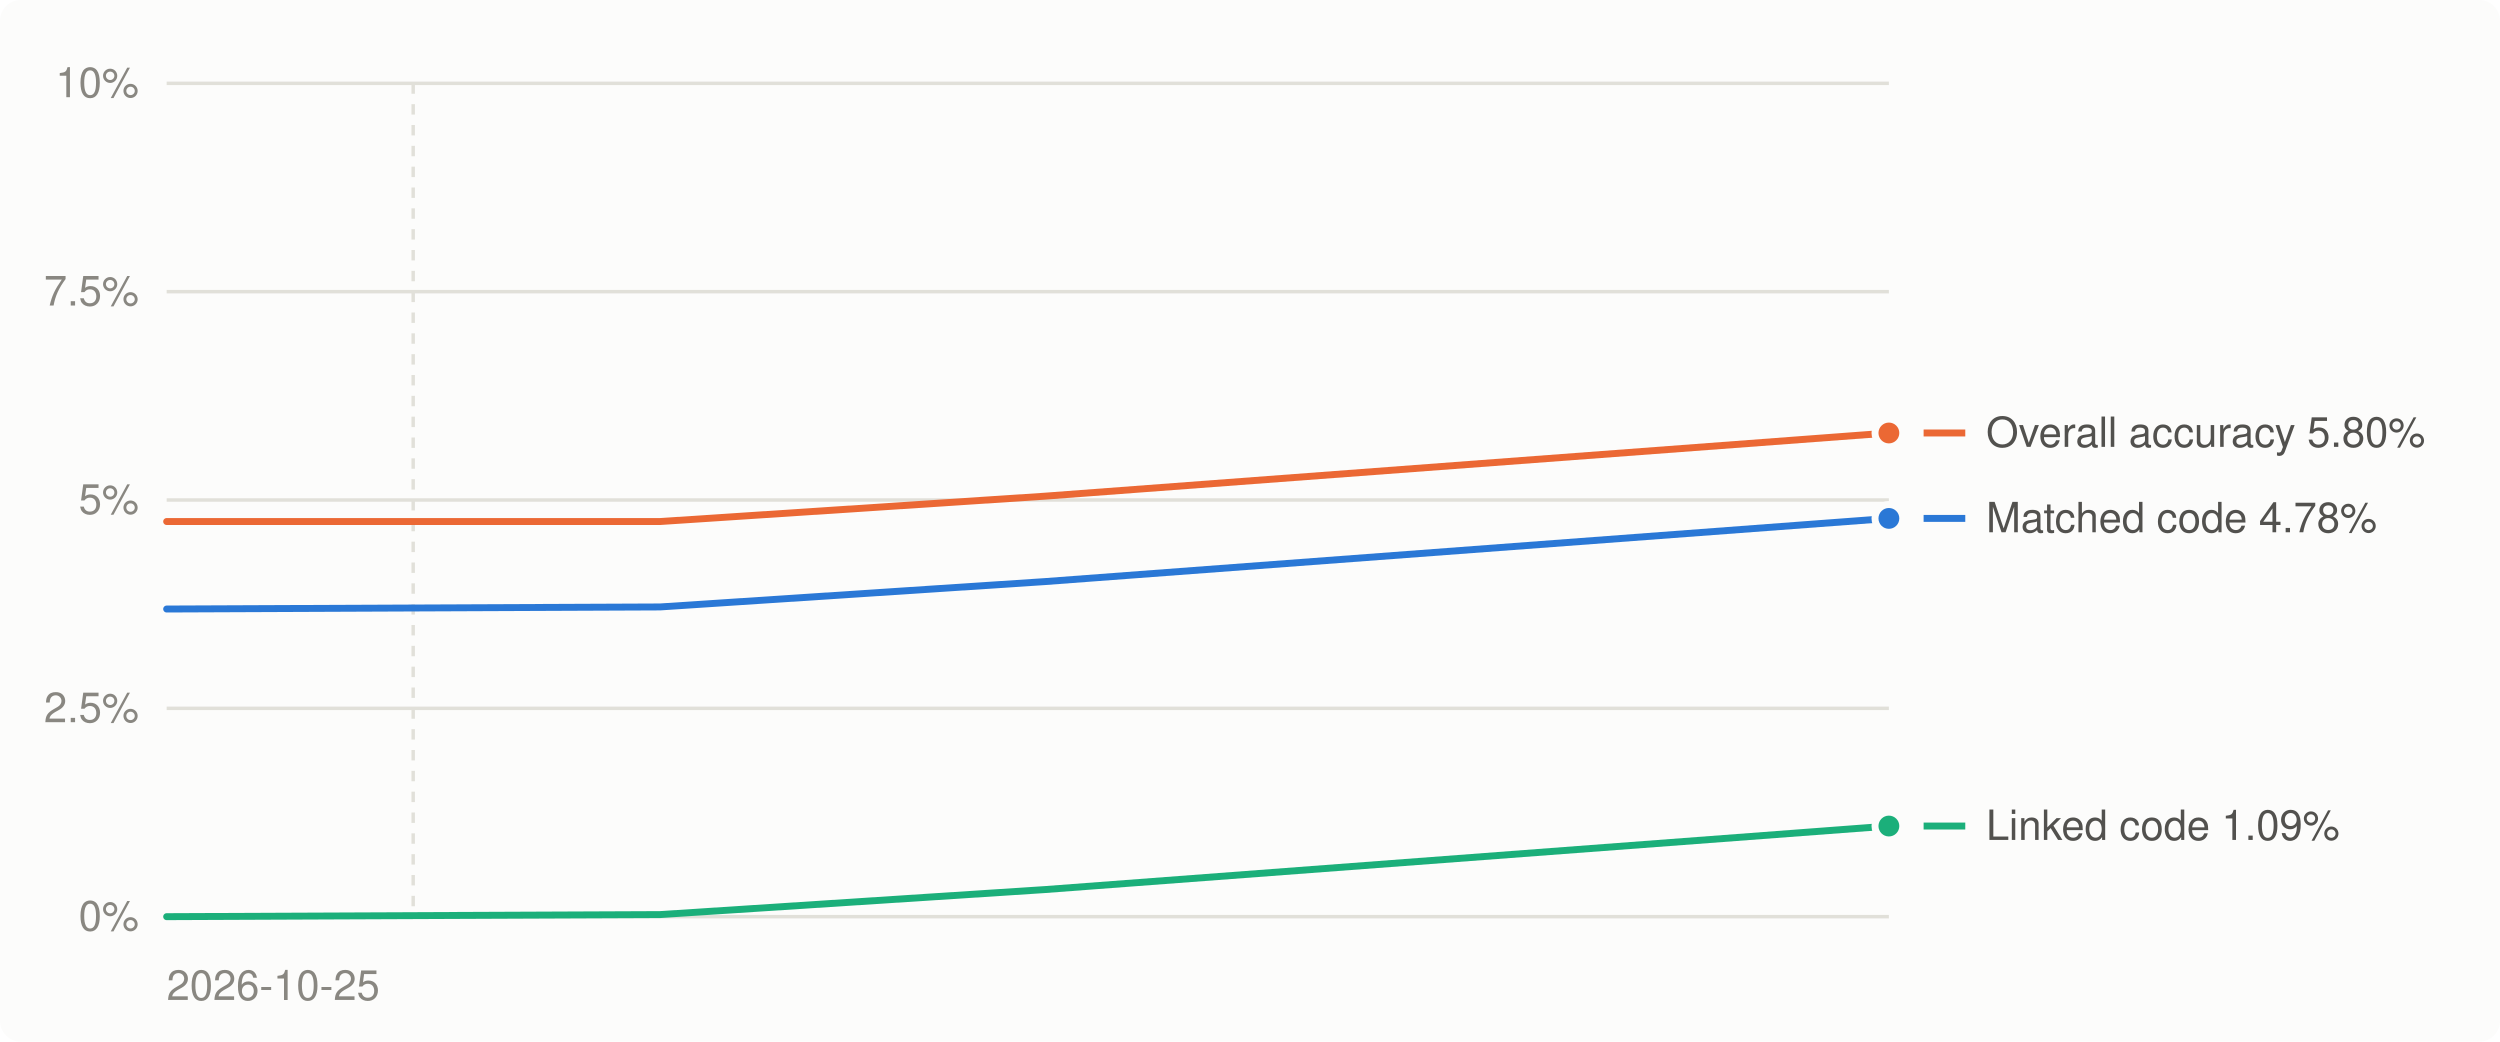
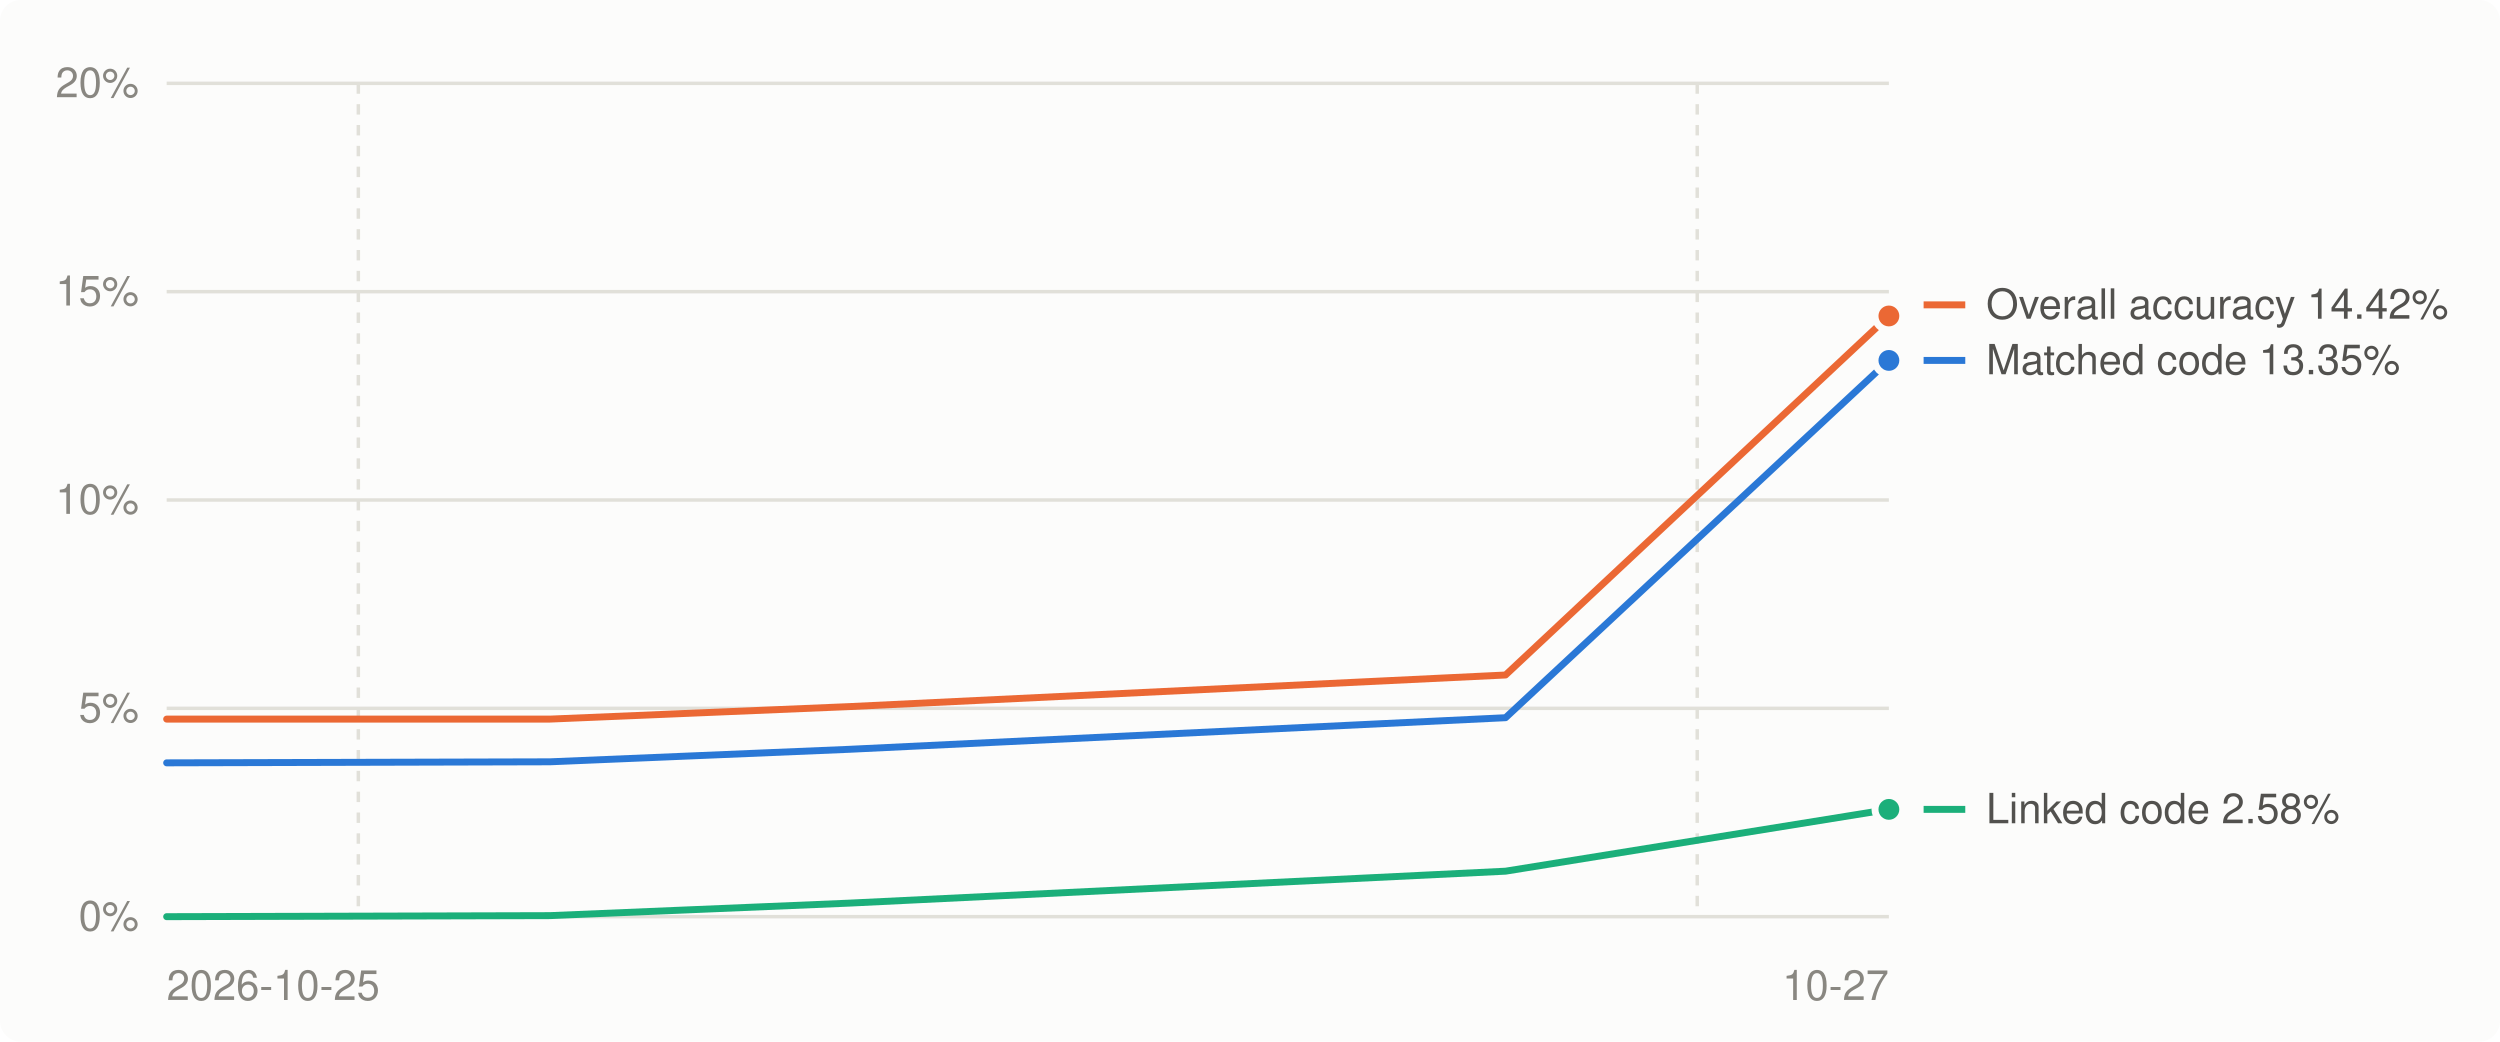
<svg xmlns="http://www.w3.org/2000/svg" viewBox="0 0 720 300" width="720" height="300" role="img" aria-label="Decompilation progress over time (Europe)">
  <style>
.bg{fill:#fcfcfb}.grid{stroke:#e1e0d9}.muted{fill:#898781}.lbl{fill:#52514e}.ln0{stroke:#2a78d6}.dot0{fill:#2a78d6;stroke:#fcfcfb}.ln1{stroke:#eb6834}.dot1{fill:#eb6834;stroke:#fcfcfb}.ln2{stroke:#1baf7a}.dot2{fill:#1baf7a;stroke:#fcfcfb}
@media (prefers-color-scheme: dark){.bg{fill:#1a1a19}.grid{stroke:#2c2c2a}.muted{fill:#898781}.lbl{fill:#c3c2b7}.ln0{stroke:#3987e5}.dot0{fill:#3987e5;stroke:#1a1a19}.ln1{stroke:#d95926}.dot1{fill:#d95926;stroke:#1a1a19}.ln2{stroke:#199e70}.dot2{fill:#199e70;stroke:#1a1a19}}
text{font:12px -apple-system,BlinkMacSystemFont,'Segoe UI',Helvetica,Arial,sans-serif}
</style>
  <rect class="bg" width="720" height="300" rx="6" />
  <line x1="48" x2="544" y1="264.0" y2="264.0" class="grid" stroke-width="1" />
  <text x="40" y="268.0" class="muted" text-anchor="end">0%</text>
  <line x1="48" x2="544" y1="204.0" y2="204.0" class="grid" stroke-width="1" />
-   <text x="40" y="208.0" class="muted" text-anchor="end">2.5%</text>
+   <text x="40" y="208.0" class="muted" text-anchor="end">5%</text>
  <line x1="48" x2="544" y1="144.0" y2="144.0" class="grid" stroke-width="1" />
-   <text x="40" y="148.0" class="muted" text-anchor="end">5%</text>
+   <text x="40" y="148.0" class="muted" text-anchor="end">10%</text>
  <line x1="48" x2="544" y1="84.0" y2="84.0" class="grid" stroke-width="1" />
-   <text x="40" y="88.0" class="muted" text-anchor="end">7.5%</text>
+   <text x="40" y="88.0" class="muted" text-anchor="end">15%</text>
  <line x1="48" x2="544" y1="24.0" y2="24.0" class="grid" stroke-width="1" />
-   <text x="40" y="28.0" class="muted" text-anchor="end">10%</text>
-   <line x1="119.0" x2="119.0" y1="24" y2="264" class="grid" stroke-width="1" stroke-dasharray="3 3" />
+   <text x="40" y="28.0" class="muted" text-anchor="end">20%</text>
+   <line x1="103.2" x2="103.2" y1="24" y2="264" class="grid" stroke-width="1" stroke-dasharray="3 3" />
+   <line x1="488.8" x2="488.8" y1="24" y2="264" class="grid" stroke-width="1" stroke-dasharray="3 3" />
  <text class="muted" x="48.0" y="288" text-anchor="start">2026-10-25</text>
-   <polyline points="48.0,175.4 190.1,174.8 300.9,167.5 544.0,149.3" fill="none" class="ln0" stroke-width="2" stroke-linejoin="round" stroke-linecap="round" />
-   <polyline points="48.0,150.2 190.1,150.2 300.9,142.9 544.0,124.7" fill="none" class="ln1" stroke-width="2" stroke-linejoin="round" stroke-linecap="round" />
-   <polyline points="48.0,264.0 190.1,263.4 300.9,256.2 544.0,237.9" fill="none" class="ln2" stroke-width="2" stroke-linejoin="round" stroke-linecap="round" />
-   <circle cx="544.0" cy="149.3" r="4" class="dot0" stroke-width="2" />
-   <circle cx="544.0" cy="124.7" r="4" class="dot1" stroke-width="2" />
-   <circle cx="544.0" cy="237.9" r="4" class="dot2" stroke-width="2" />
-   <line x1="554" x2="566" y1="237.9" y2="237.9" class="ln2" stroke-width="2" />
-   <text class="lbl" x="572" y="241.9">Linked code 1.09%</text>
-   <line x1="554" x2="566" y1="149.3" y2="149.3" class="ln0" stroke-width="2" />
-   <text class="lbl" x="572" y="153.3">Matched code 4.78%</text>
-   <line x1="554" x2="566" y1="124.7" y2="124.7" class="ln1" stroke-width="2" />
-   <text class="lbl" x="572" y="128.7">Overall accuracy 5.80%</text>
+   <text class="muted" x="544.0" y="288" text-anchor="end">10-27</text>
+   <polyline points="48.0,219.7 158.4,219.4 244.6,215.8 433.6,206.7 544.0,103.8" fill="none" class="ln0" stroke-width="2" stroke-linejoin="round" stroke-linecap="round" />
+   <polyline points="48.0,207.1 158.4,207.1 244.6,203.5 433.6,194.4 544.0,91.0" fill="none" class="ln1" stroke-width="2" stroke-linejoin="round" stroke-linecap="round" />
+   <polyline points="48.0,264.0 158.4,263.7 244.6,260.1 433.6,250.9 544.0,233.1" fill="none" class="ln2" stroke-width="2" stroke-linejoin="round" stroke-linecap="round" />
+   <circle cx="544.0" cy="103.8" r="4" class="dot0" stroke-width="2" />
+   <circle cx="544.0" cy="91.0" r="4" class="dot1" stroke-width="2" />
+   <circle cx="544.0" cy="233.1" r="4" class="dot2" stroke-width="2" />
+   <line x1="554" x2="566" y1="233.1" y2="233.1" class="ln2" stroke-width="2" />
+   <text class="lbl" x="572" y="237.1">Linked code 2.58%</text>
+   <line x1="554" x2="566" y1="103.8" y2="103.8" class="ln0" stroke-width="2" />
+   <text class="lbl" x="572" y="107.8">Matched code 13.35%</text>
+   <line x1="554" x2="566" y1="87.8" y2="87.8" class="ln1" stroke-width="2" />
+   <text class="lbl" x="572" y="91.8">Overall accuracy 14.42%</text>
</svg>
